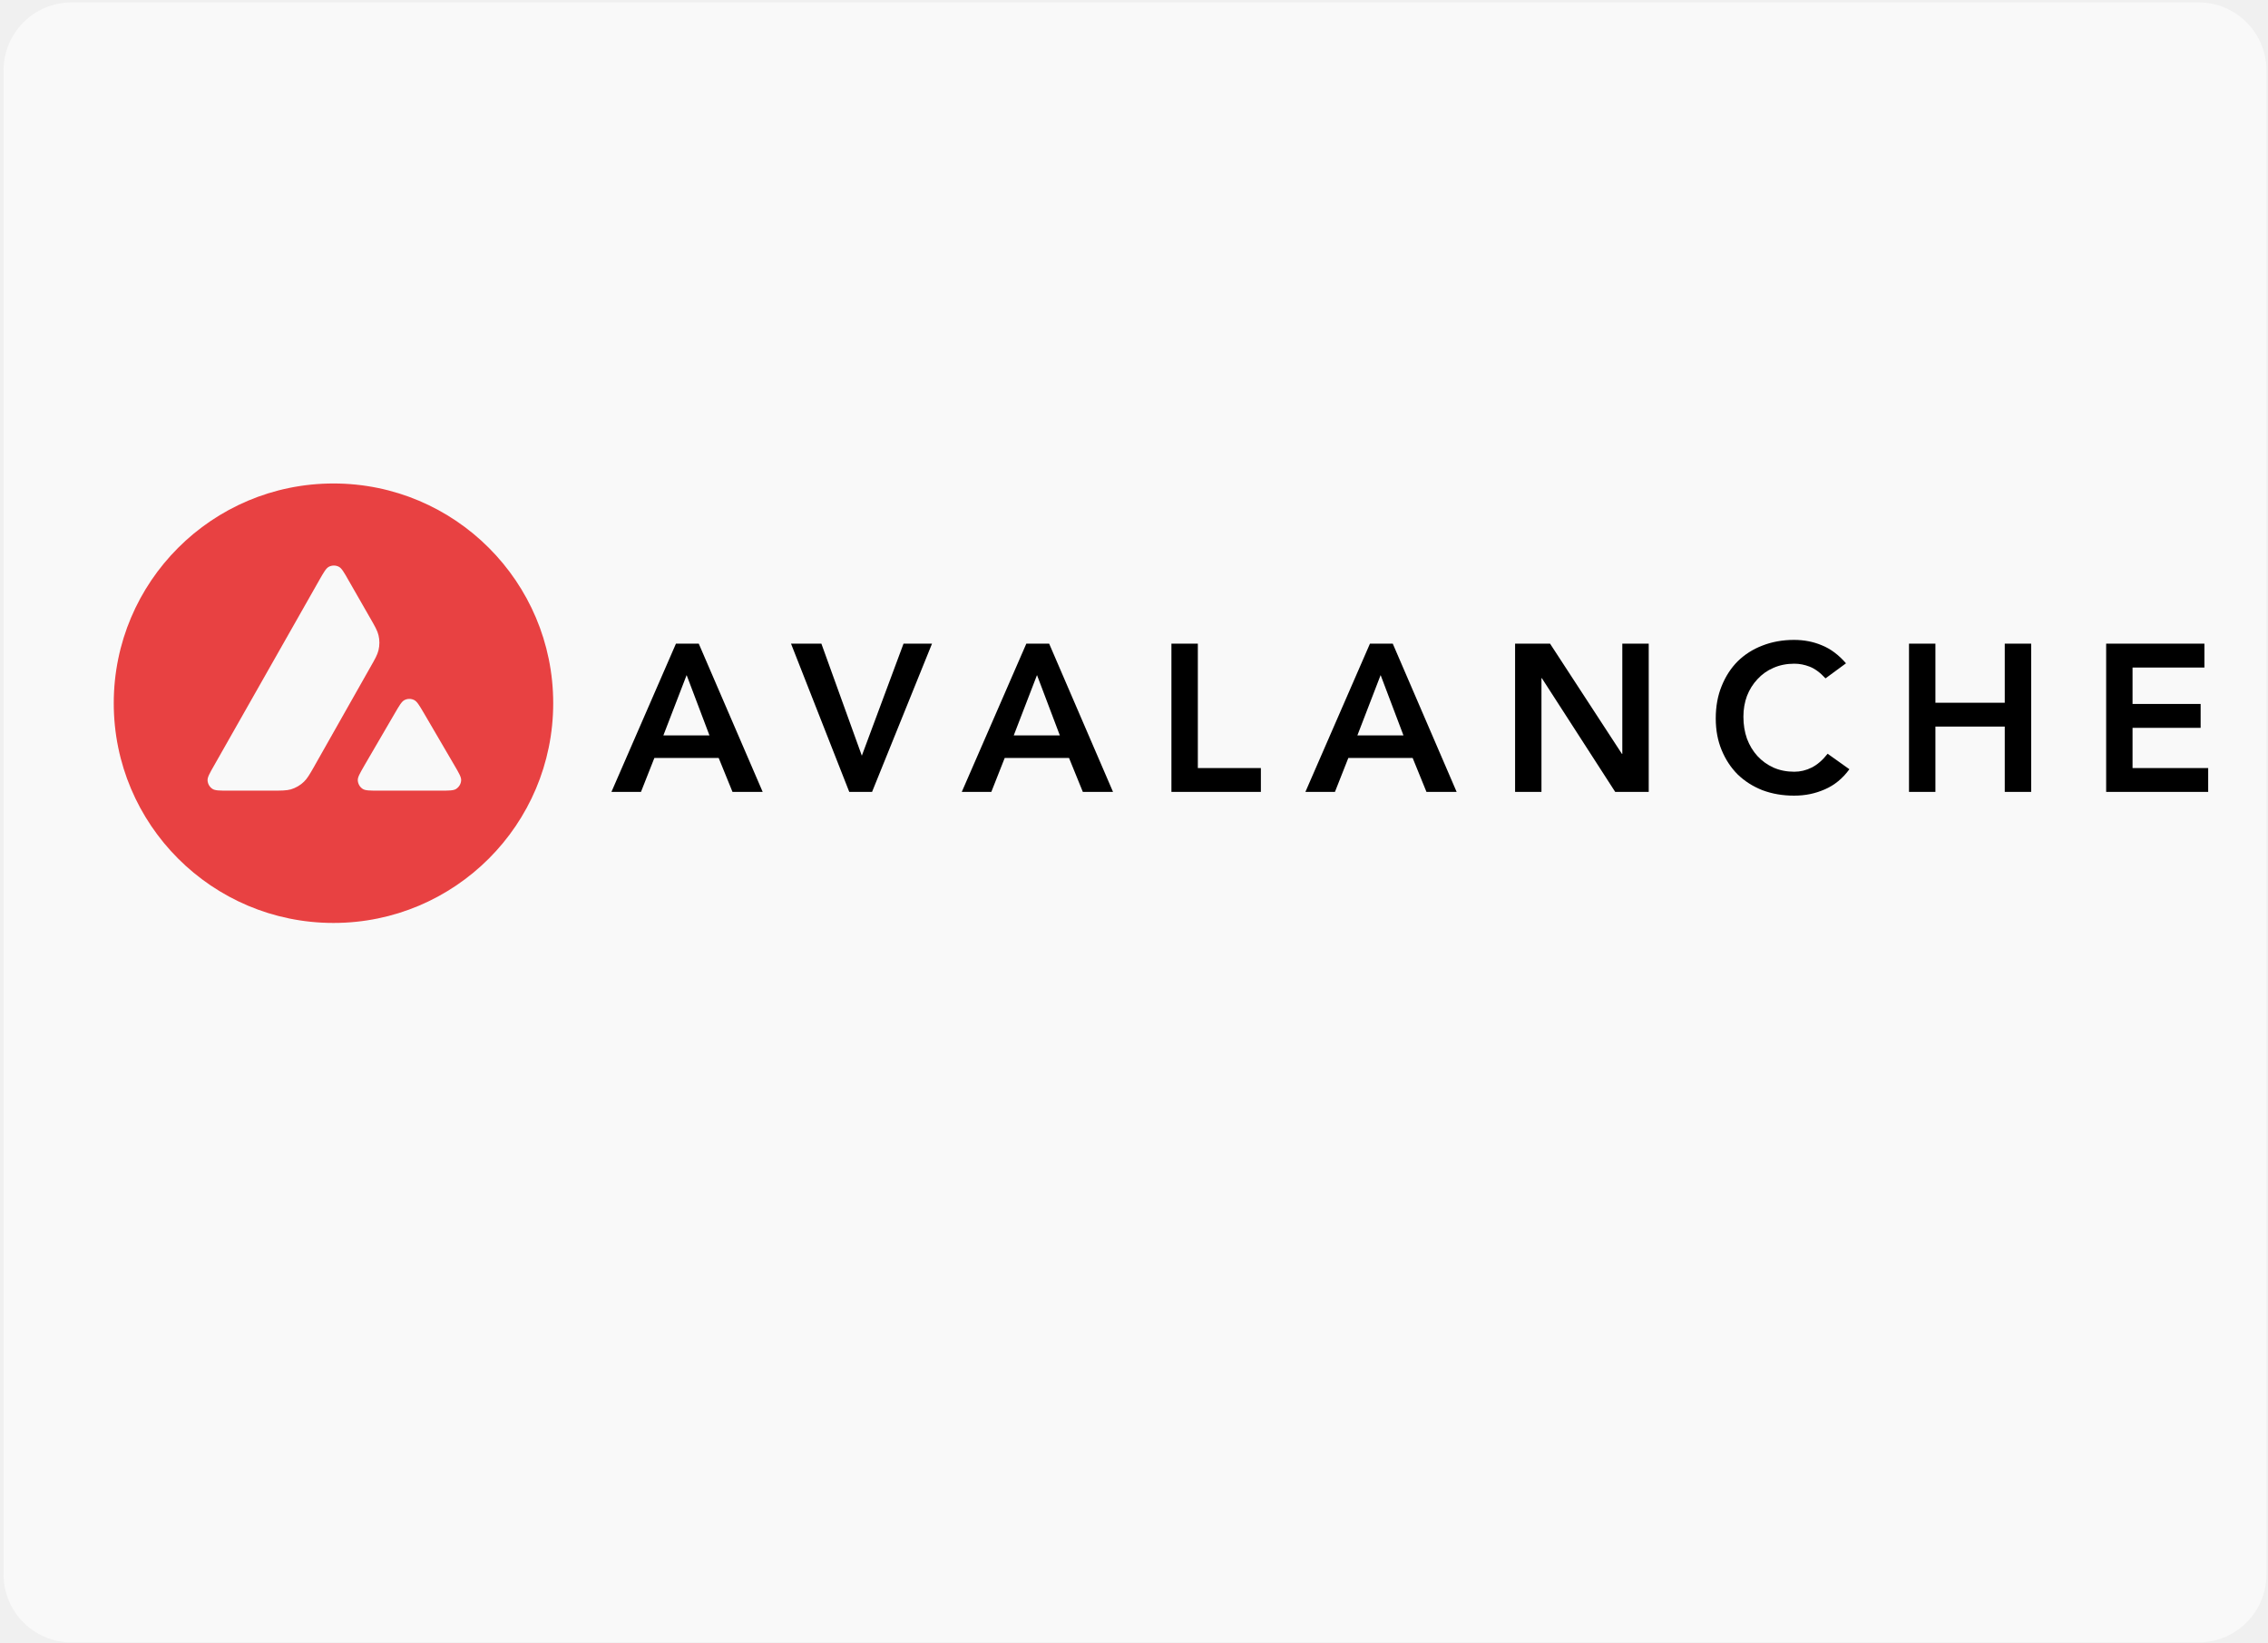
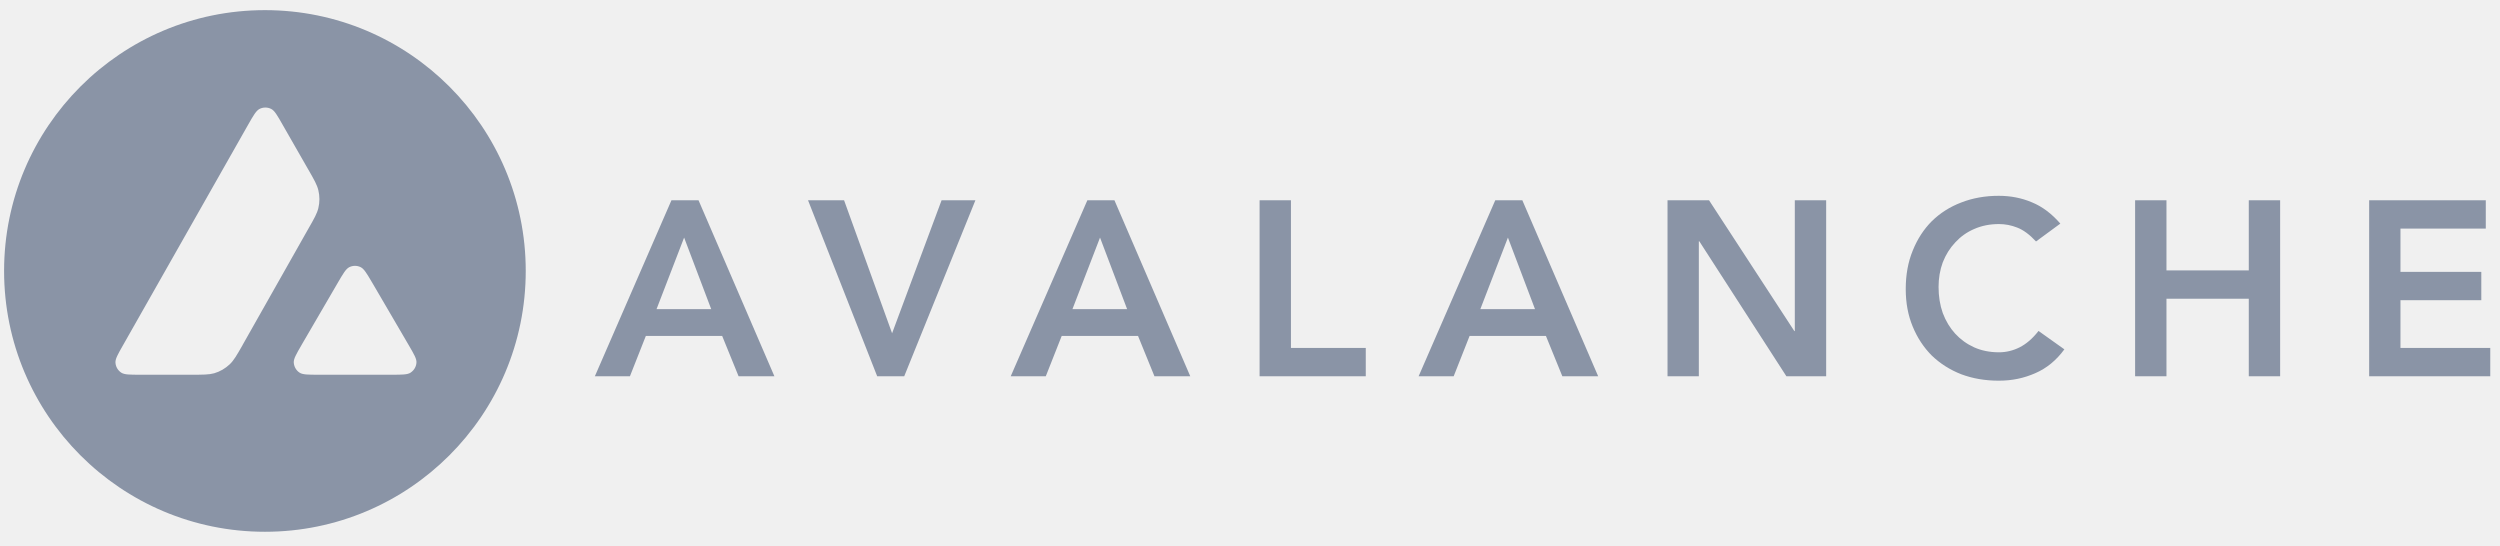
- <svg xmlns="http://www.w3.org/2000/svg" width="319" height="231" viewBox="0 0 319 231" fill="none">
-   <rect x="0.499" y="0.339" width="318.286" height="230.661" rx="9.57" fill="#F9F9F9" />
-   <path fill-rule="evenodd" clip-rule="evenodd" d="M46.905 68C29.837 68 16 81.837 16 98.905C16 115.973 29.837 129.81 46.905 129.81C63.973 129.81 77.81 115.973 77.81 98.905C77.81 81.837 63.973 68 46.905 68ZM44.275 107.656L44.255 107.693C43.57 108.892 43.223 109.501 42.741 109.958C42.217 110.46 41.589 110.824 40.897 111.028C40.266 111.201 39.56 111.201 38.147 111.201H32.149C30.89 111.201 30.265 111.201 29.887 110.958C29.476 110.69 29.225 110.252 29.195 109.765C29.172 109.317 29.483 108.769 30.108 107.676L44.917 81.576C45.548 80.467 45.866 79.912 46.267 79.708C46.698 79.488 47.216 79.488 47.65 79.708C48.051 79.912 48.372 80.467 49 81.576L52.044 86.889L52.061 86.916C52.742 88.105 53.087 88.707 53.237 89.342C53.404 90.033 53.404 90.762 53.237 91.454C53.087 92.092 52.742 92.7 52.051 93.906L44.272 107.656H44.275ZM64.174 110.951C63.793 111.201 63.158 111.201 61.888 111.201H53.294C52.027 111.201 51.389 111.201 51.015 110.958C50.604 110.69 50.353 110.242 50.323 109.758C50.3 109.313 50.614 108.772 51.242 107.686L51.255 107.659L55.546 100.295C56.177 99.209 56.495 98.671 56.889 98.464C57.324 98.243 57.831 98.243 58.263 98.464C58.654 98.664 58.961 99.179 59.566 100.205L59.616 100.288L63.92 107.653C63.94 107.69 63.963 107.723 63.983 107.76C64.581 108.789 64.885 109.313 64.862 109.748C64.838 110.232 64.581 110.68 64.17 110.948L64.174 110.951Z" fill="#E84142" />
-   <g clip-path="url(#clip0_831_21089)">
-     <path d="M95.074 90.53H98.284L107.274 111.38H103.028L101.086 106.606H92.039L90.155 111.38H86L95.074 90.53ZM99.786 103.429L96.576 94.948L93.307 103.429H99.791H99.786ZM119.447 111.38H122.657L131.089 90.53H127.083L121.219 106.288L115.531 90.53H111.259L119.452 111.38H119.447ZM144.355 90.53H147.566L156.55 111.38H152.304L150.362 106.606H141.315L139.431 111.38H135.276L144.355 90.53ZM149.068 103.429L145.857 94.948L142.588 103.429H149.073H149.068ZM164.764 111.38H177.346V108.023H168.479V90.53H164.764V111.38ZM192.687 90.53H195.897L204.881 111.38H200.636L198.694 106.606H189.646L187.762 111.38H183.607L192.687 90.53ZM197.399 103.429L194.189 94.948L190.92 103.429H197.404H197.399ZM213.096 111.38H216.811V95.389H216.868L227.184 111.38H231.897V90.53H228.182V106.023H228.123L218.02 90.53H213.101V111.38H213.096ZM259.65 93.299C258.609 92.1 257.479 91.257 256.259 90.764C255.059 90.255 253.753 90 252.342 90C250.729 90 249.249 90.265 247.895 90.796C246.558 91.305 245.402 92.042 244.42 93.002C243.46 93.962 242.7 95.134 242.149 96.508C241.596 97.86 241.326 99.372 241.326 101.043C241.326 102.713 241.602 104.156 242.149 105.487C242.7 106.824 243.454 107.969 244.42 108.935C245.402 109.879 246.558 110.616 247.895 111.141C249.249 111.65 250.734 111.905 252.342 111.905C253.95 111.905 255.319 111.608 256.672 111.019C258.031 110.43 259.177 109.486 260.122 108.192L257.06 106.012C256.37 106.898 255.627 107.545 254.821 107.954C254.035 108.346 253.218 108.542 252.374 108.542C251.292 108.542 250.31 108.346 249.429 107.954C248.564 107.561 247.821 107.02 247.189 106.336C246.558 105.646 246.07 104.835 245.715 103.891C245.381 102.947 245.216 101.918 245.216 100.799C245.216 99.759 245.381 98.788 245.715 97.882C246.07 96.98 246.558 96.195 247.189 95.527C247.821 94.837 248.564 94.307 249.429 93.936C250.315 93.543 251.297 93.347 252.374 93.347C253.102 93.347 253.817 93.485 254.524 93.76C255.25 94.036 255.999 94.582 256.763 95.41L259.65 93.288V93.299ZM268.506 111.38H272.221V102.194H281.974V111.38H285.689V90.53H281.974V98.836H272.221V90.53H268.506V111.38ZM296.237 111.38H310.587V108.023H299.947V102.369H309.525V99.011H299.947V93.888H310.056V90.53H296.237V111.38Z" fill="black" />
+ <svg xmlns="http://www.w3.org/2000/svg" width="220" height="48" viewBox="0 0 220 48" fill="none">
+   <g clip-path="url(#clip0_1405_4946)">
+     <path fill-rule="evenodd" clip-rule="evenodd" d="M23.313 0.892C10.637 0.892 0.36 11.168 0.36 23.844C0.36 36.52 10.637 46.796 23.313 46.796C35.989 46.796 46.265 36.52 46.265 23.844C46.265 11.168 35.989 0.892 23.313 0.892ZM21.36 30.343L21.345 30.371C20.836 31.262 20.578 31.713 20.221 32.053C19.831 32.425 19.364 32.696 18.851 32.847C18.382 32.976 17.858 32.976 16.808 32.976H12.354C11.418 32.976 10.954 32.976 10.674 32.795C10.369 32.597 10.182 32.272 10.16 31.909C10.143 31.577 10.374 31.17 10.838 30.358L21.836 10.974C22.305 10.15 22.541 9.739 22.839 9.587C23.159 9.423 23.544 9.423 23.866 9.587C24.164 9.739 24.402 10.15 24.869 10.974L27.129 14.92L27.142 14.94C27.648 15.823 27.904 16.27 28.015 16.742C28.14 17.255 28.14 17.796 28.015 18.31C27.904 18.784 27.648 19.236 27.134 20.131L21.357 30.343H21.36ZM36.138 32.79C35.855 32.976 35.383 32.976 34.44 32.976H28.058C27.117 32.976 26.643 32.976 26.365 32.795C26.06 32.597 25.874 32.264 25.851 31.904C25.834 31.574 26.067 31.172 26.534 30.366L26.544 30.346L29.73 24.876C30.199 24.07 30.435 23.67 30.728 23.516C31.05 23.353 31.428 23.353 31.748 23.516C32.038 23.665 32.266 24.047 32.715 24.809L32.753 24.871L35.949 30.341C35.964 30.368 35.981 30.393 35.996 30.42C36.44 31.185 36.666 31.574 36.649 31.897C36.632 32.257 36.44 32.589 36.135 32.788L36.138 32.79Z" fill="#8A94A6" />
+   </g>
+   <g clip-path="url(#clip1_1405_4946)">
+     <path d="M59.087 17.625H61.471L68.147 33.11H64.995L63.552 29.565H56.833L55.434 33.11H52.348L59.087 17.625ZM62.587 27.205L60.202 20.907L57.775 27.205H62.59H62.587ZM77.188 33.11H79.572L85.835 17.625H82.859L78.504 29.328L74.279 17.625H71.107L77.192 33.11H77.188ZM95.687 17.625H98.071L104.743 33.11H101.591L100.148 29.565H93.429L92.03 33.11H88.944L95.687 17.625ZM99.187 27.205L96.802 20.907L94.375 27.205H99.191H99.187ZM110.844 33.11H120.188V30.616H113.603V17.625H110.844V33.11ZM131.582 17.625H133.966L140.638 33.11H137.485L136.043 29.565H129.323L127.924 33.11H124.839L131.582 17.625ZM135.081 27.205L132.697 20.907L130.269 27.205H135.085H135.081ZM146.739 33.11H149.498V21.233H149.54L157.202 33.11H160.702V17.625H157.943V29.131H157.899L150.396 17.625H146.742V33.11H146.739ZM181.313 19.681C180.541 18.791 179.701 18.165 178.795 17.799C177.904 17.421 176.934 17.231 175.886 17.231C174.688 17.231 173.589 17.428 172.583 17.822C171.591 18.2 170.732 18.748 170.002 19.461C169.289 20.174 168.725 21.044 168.316 22.065C167.905 23.069 167.705 24.192 167.705 25.433C167.705 26.673 167.91 27.745 168.316 28.733C168.725 29.726 169.285 30.577 170.002 31.294C170.732 31.995 171.591 32.542 172.583 32.932C173.589 33.311 174.692 33.5 175.886 33.5C177.081 33.5 178.097 33.279 179.102 32.842C180.111 32.405 180.962 31.703 181.664 30.742L179.39 29.123C178.878 29.781 178.326 30.262 177.727 30.565C177.143 30.857 176.537 31.002 175.91 31.002C175.106 31.002 174.377 30.857 173.723 30.565C173.08 30.274 172.529 29.872 172.059 29.364C171.591 28.852 171.228 28.249 170.964 27.548C170.716 26.847 170.594 26.082 170.594 25.251C170.594 24.479 170.716 23.759 170.964 23.085C171.228 22.415 171.591 21.832 172.059 21.336C172.529 20.824 173.08 20.43 173.723 20.154C174.381 19.863 175.11 19.717 175.91 19.717C176.45 19.717 176.982 19.819 177.506 20.024C178.046 20.229 178.602 20.635 179.169 21.249L181.313 19.674V19.681ZM187.89 33.11H190.649V26.287H197.893V33.11H200.652V17.625H197.893V23.794H190.649V17.625H187.89V33.11ZM208.486 33.11H219.143V30.616H211.241V26.417H218.355V23.924H211.241V20.119H218.749V17.625H208.486V33.11Z" fill="#8A94A6" />
  </g>
  <defs>
-     <clipPath id="clip0_831_21089">
-       <rect width="225" height="22" fill="white" transform="translate(86 90)" />
+     <clipPath id="clip0_1405_4946">
+       <rect width="46.789" height="46.789" fill="white" transform="translate(0.360596 0.893311)" />
+     </clipPath>
+     <clipPath id="clip1_1405_4946">
+       <rect width="167.102" height="16.339" fill="white" transform="translate(52.3477 17.2332)" />
    </clipPath>
  </defs>
</svg>
